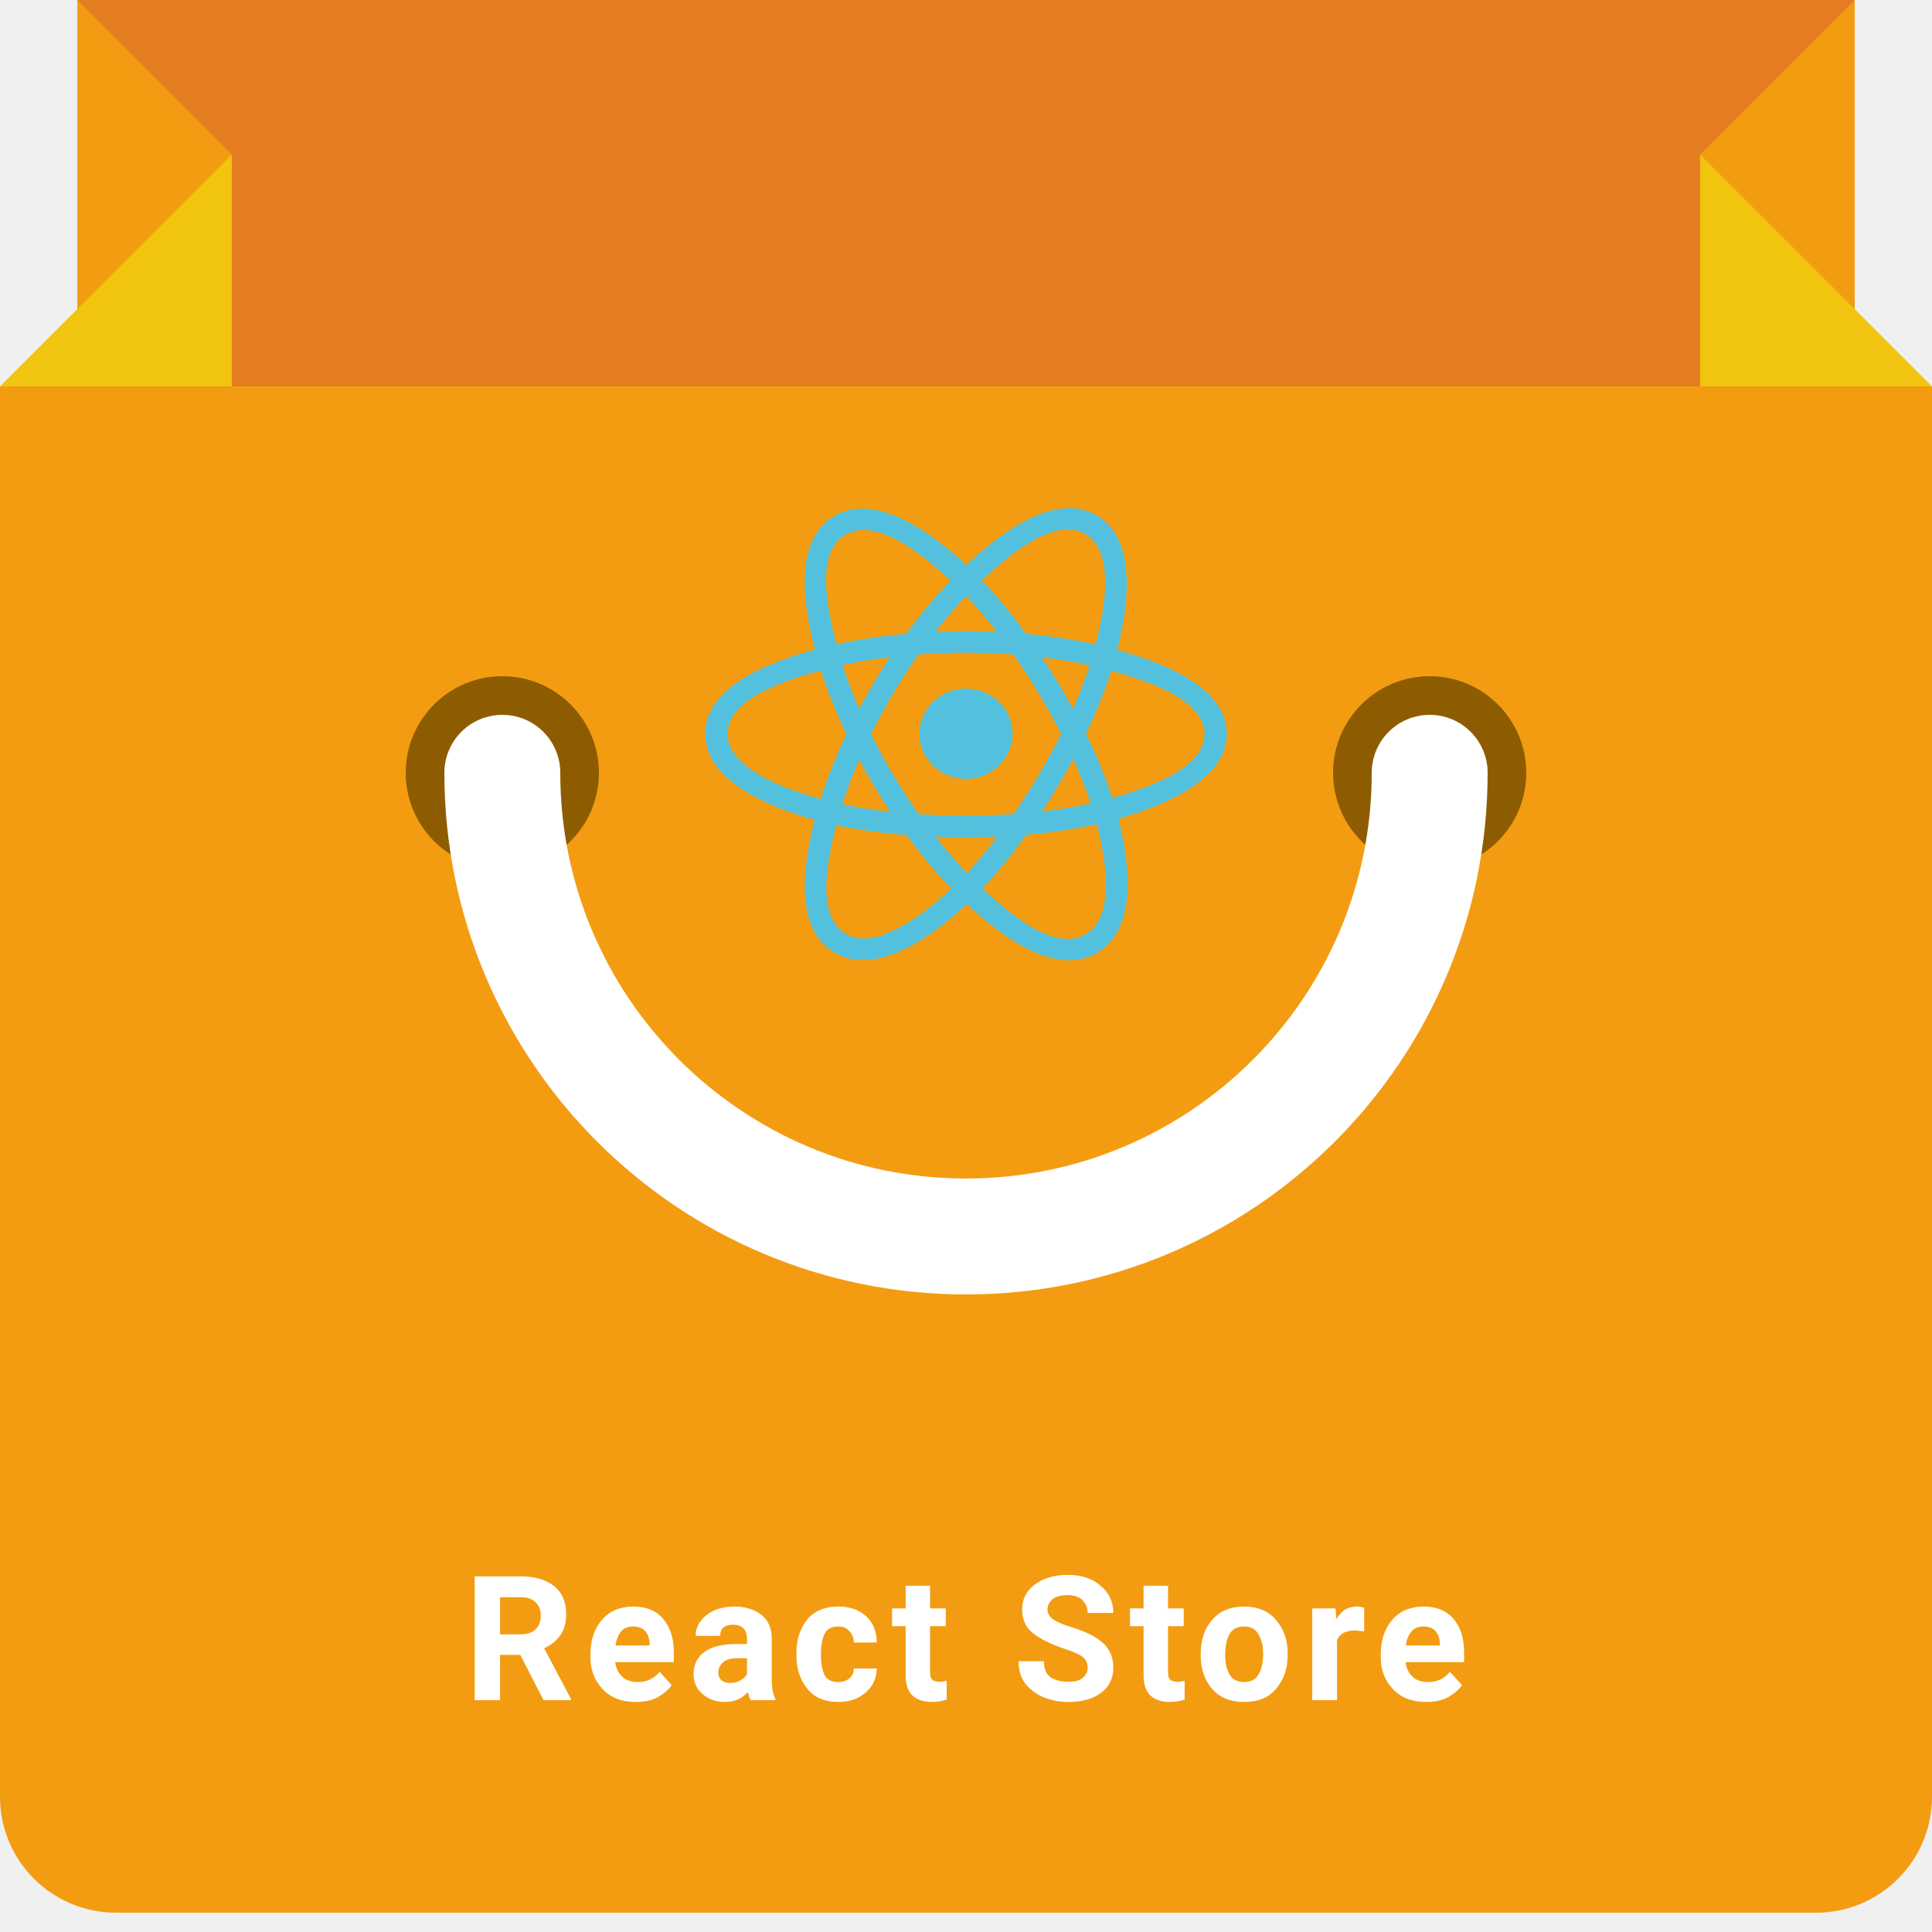
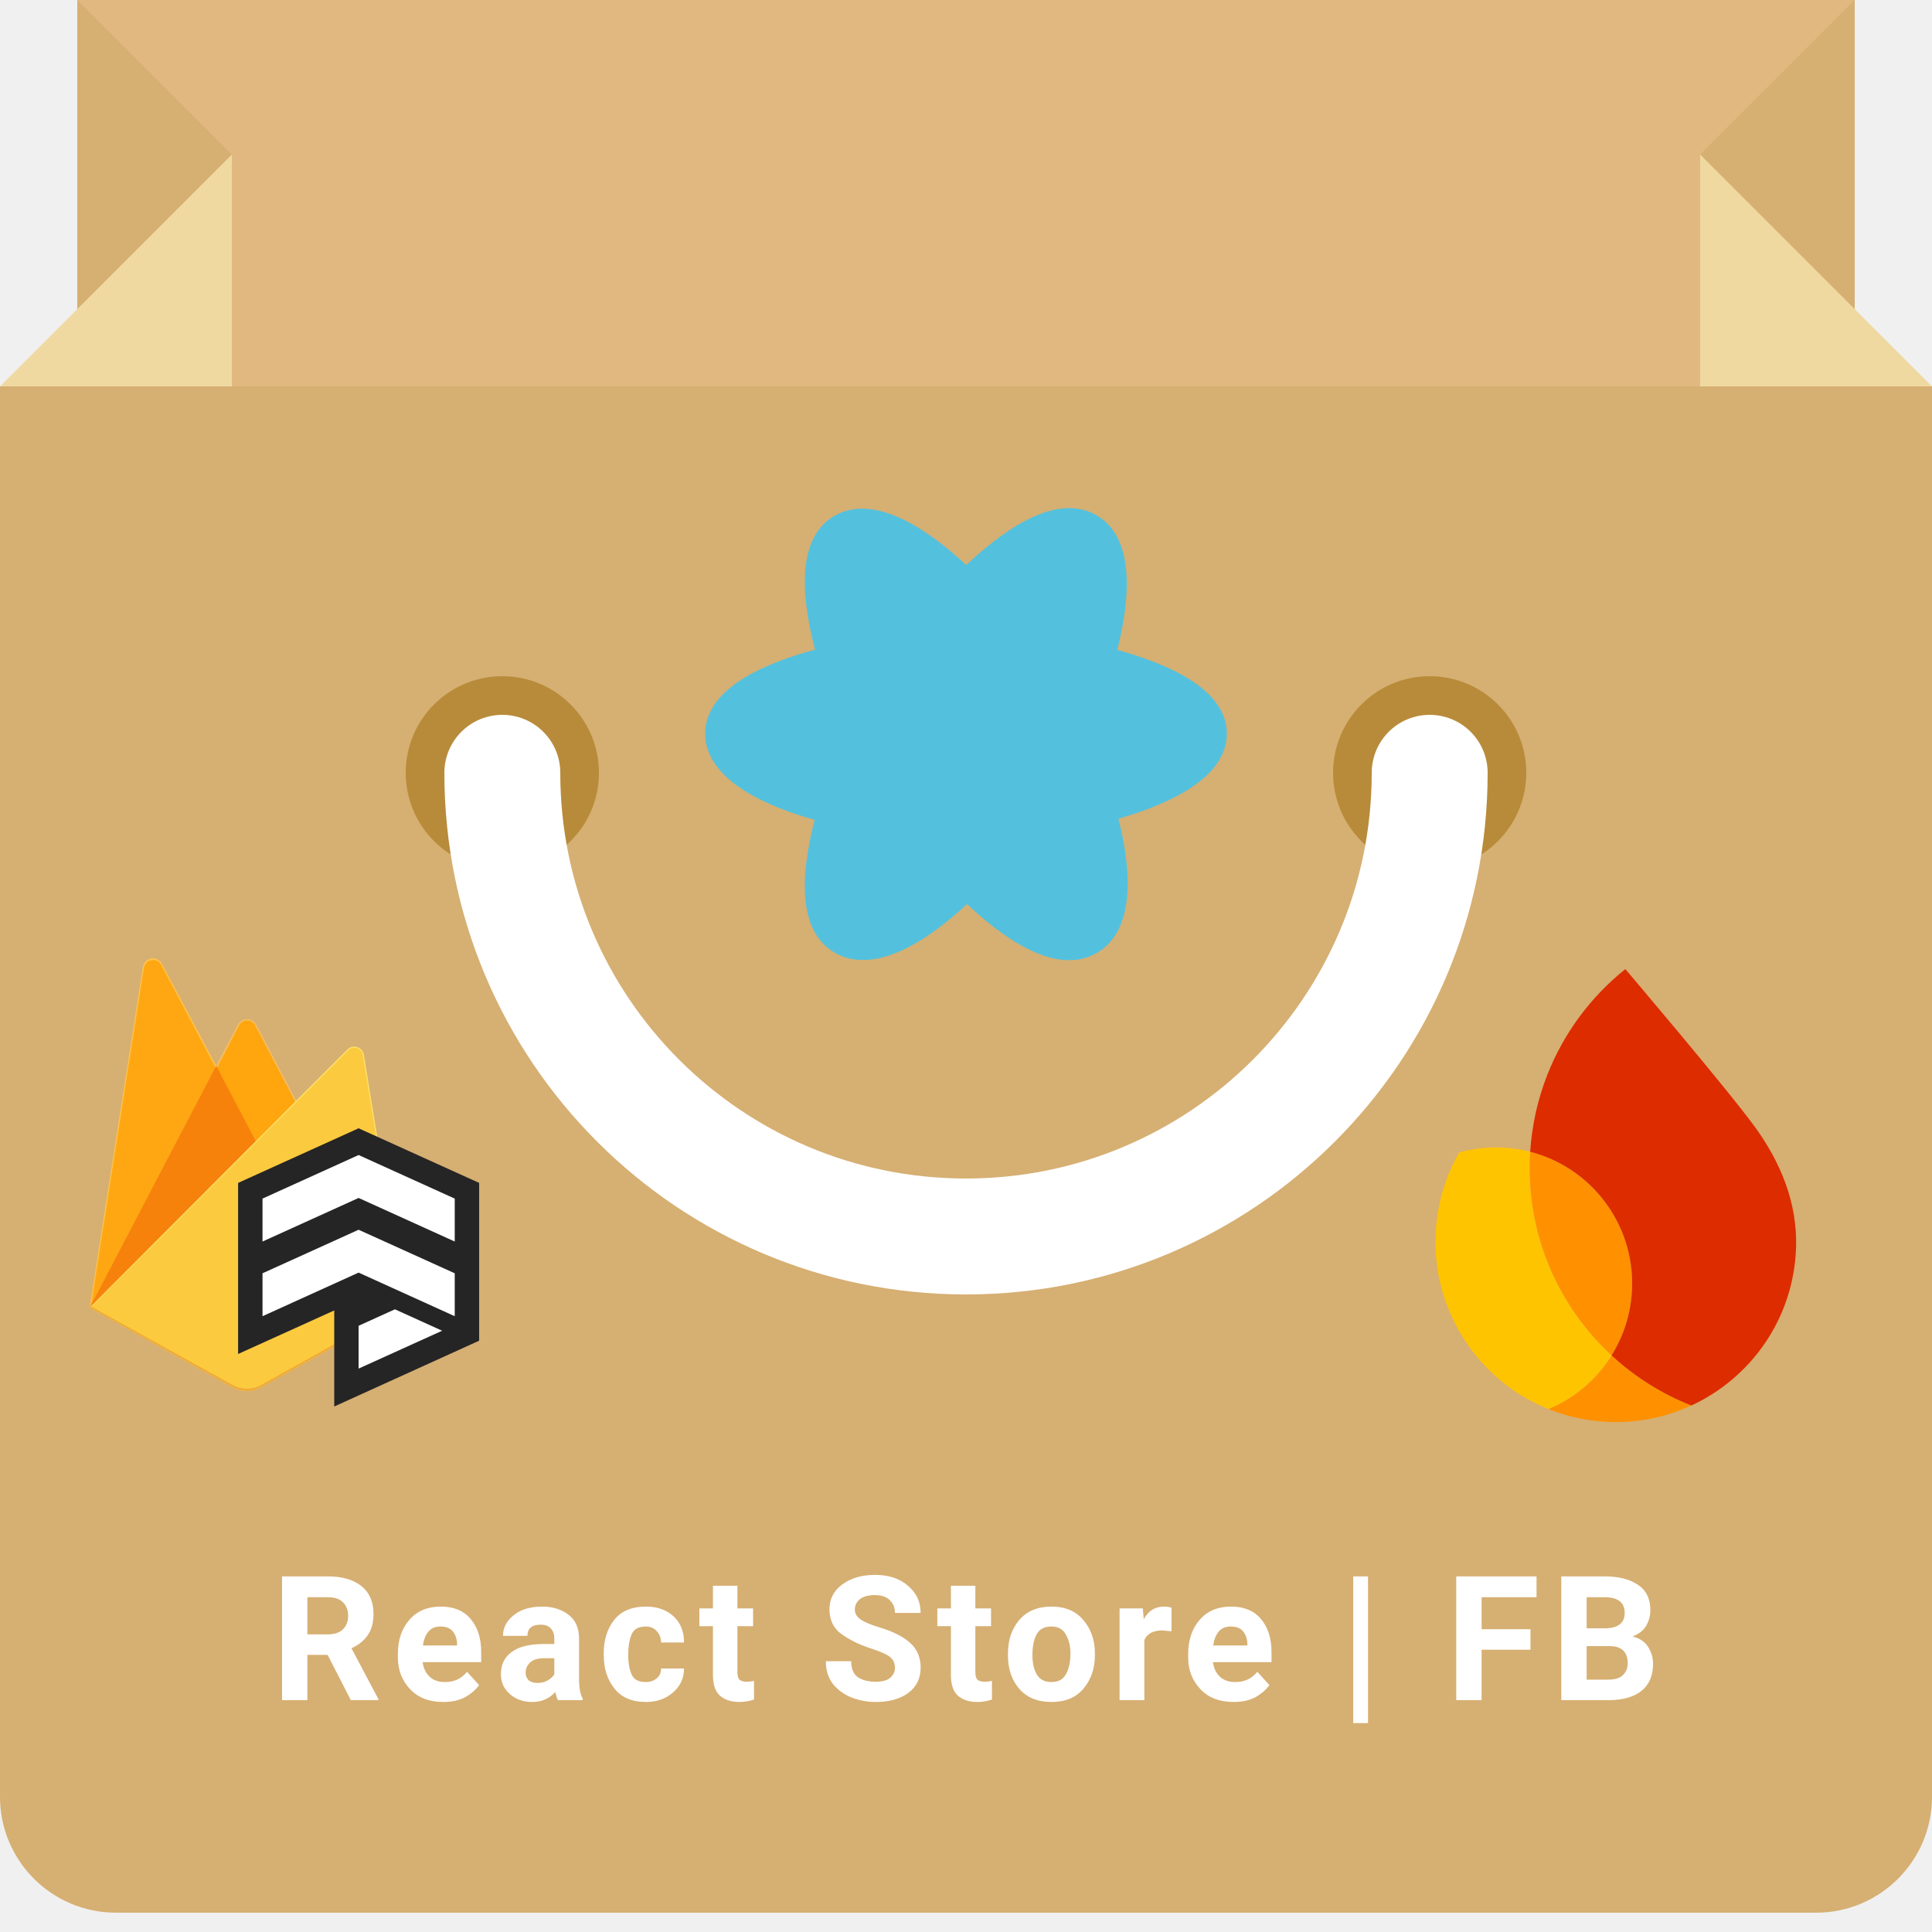
<svg xmlns="http://www.w3.org/2000/svg" width="800" height="800" viewBox="0 0 100 100">
-   <path fill="#F39C12" d="M100 93a6 6 0 0 1-6 6H6a6 6 0 0 1-6-6V20h100v73z" />
-   <path fill="#E57D22" d="M4 0h92v20H4z" />
-   <path fill="#F39C12" d="M96 20h-8V8l8-8zM4 20h8V8L4 0z" />
-   <path fill="#F1C40F" d="M12 8v12H0zm76 0v12h12z" />
-   <circle fill="#8E5C00" cx="26" cy="40" r="5" />
-   <circle fill="#8E5C00" cx="74" cy="40" r="5" />
+   <path fill="#D6AF72" d="M100 93a6 6 0 0 1-6 6H6a6 6 0 0 1-6-6V20h100v73z" />
+   <path fill="#E1B980" d="M4 0h92v20H4z" />
+   <path fill="#D6AF72" d="M96 20h-8V8l8-8zM4 20h8V8L4 0z" />
+   <path fill="#EFD9A0" d="M12 8v12H0zm76 0v12h12z" />
+   <circle fill="#B88B3A" cx="26" cy="40" r="5" />
+   <circle fill="#B88B3A" cx="74" cy="40" r="5" />
  <path stroke="#ffffff" stroke-width="6" stroke-linecap="round" fill="none" d="M74 40c0 13.254-10.745 24-24 24S26 53.255 26 40" />
  <g transform="translate(50,38) scale(0.9) translate(-16,-16)">
    <path d="M18.679 15.976C18.679 14.541 17.48 13.379 16 13.379C14.521 13.379 13.321 14.541 13.321 15.976C13.321 17.41 14.521 18.573 16 18.573C17.48 18.573 18.679 17.41 18.679 15.976Z" fill="#53C1DE" />
-     <path fill-rule="evenodd" clip-rule="evenodd" d="M24.7 11.154C25.266 8.925 25.977 4.791 23.47 3.39C20.975 1.995 17.728 4.668 16.014 6.273C14.304 4.684 10.966 2.022 8.462 3.428C5.968 4.828 6.737 8.893 7.315 11.136C4.988 11.776 1 13.156 1 15.976C1 18.787 4.984 20.289 7.297 20.929C6.717 23.184 5.986 27.191 8.483 28.588C10.997 29.993 14.325 27.395 16.055 25.772C17.781 27.386 20.997 30.002 23.492 28.601C25.996 27.196 25.344 23.118 24.765 20.863C27.007 20.221 31 18.752 31 15.976C31 13.184 26.99 11.792 24.7 11.154ZM24.416 19.667C24.037 18.502 23.524 17.262 22.897 15.982C23.495 14.732 23.988 13.509 24.357 12.351C26.036 12.823 29.718 13.901 29.718 15.976C29.718 18.07 26.185 19.159 24.416 19.667ZM22.85 27.526C20.988 28.571 18.222 26.07 16.948 24.881C17.793 23.984 18.638 22.942 19.462 21.785C20.913 21.66 22.283 21.456 23.526 21.178C23.933 22.773 24.72 26.476 22.85 27.526ZM9.124 27.511C7.261 26.47 8.113 22.895 8.54 21.233C9.768 21.497 11.129 21.686 12.582 21.801C13.412 22.933 14.282 23.974 15.158 24.886C14.075 25.901 10.995 28.557 9.124 27.511ZM2.281 15.976C2.281 13.874 5.942 12.803 7.659 12.333C8.035 13.517 8.527 14.754 9.121 16.006C8.519 17.277 8.02 18.534 7.641 19.732C6.004 19.278 2.281 18.079 2.281 15.976ZM9.104 4.504C10.973 3.454 13.875 6.01 15.116 7.16C14.244 8.068 13.383 9.101 12.56 10.226C11.149 10.353 9.799 10.557 8.557 10.83C8.091 9.021 7.236 5.552 9.104 4.504ZM20.379 11.577C21.337 11.694 22.254 11.85 23.115 12.041C22.856 12.844 22.534 13.684 22.154 14.545C21.604 13.533 21.014 12.542 20.379 11.577ZM16.014 8.048C16.605 8.669 17.197 9.362 17.78 10.114C16.599 10.06 15.415 10.06 14.234 10.114C14.817 9.368 15.414 8.676 16.014 8.048ZM9.857 14.544C9.483 13.686 9.164 12.842 8.903 12.027C9.759 11.842 10.672 11.69 11.623 11.575C10.987 12.537 10.397 13.528 9.857 14.544ZM11.65 20.466C10.668 20.359 9.741 20.215 8.886 20.035C9.15 19.206 9.477 18.343 9.858 17.467C10.406 18.493 11.005 19.494 11.65 20.466ZM16.05 23.991C15.442 23.356 14.836 22.653 14.245 21.897C15.433 21.942 16.623 21.942 17.811 21.891C17.227 22.661 16.637 23.365 16.05 23.991ZM22.167 17.422C22.568 18.308 22.906 19.166 23.174 19.981C22.304 20.173 21.365 20.328 20.376 20.444C21.015 19.461 21.615 18.454 22.167 17.422ZM18.747 20.594C16.93 20.72 15.102 20.719 13.284 20.604C12.251 19.142 11.331 17.603 10.538 16.006C11.328 14.412 12.24 12.876 13.268 11.416C15.088 11.283 16.918 11.282 18.737 11.417C19.756 12.877 20.668 14.409 21.476 15.988C20.677 17.581 19.759 19.12 18.747 20.594ZM22.83 4.467C24.701 5.513 23.868 9.227 23.459 10.843C22.215 10.564 20.863 10.357 19.448 10.228C18.624 9.09 17.77 8.055 16.912 7.159C18.169 5.984 20.978 3.431 22.83 4.467Z" fill="#53C1DE" />
+     <path fill-rule="evenodd" clip-rule="evenodd" d="M24.7 11.154C25.266 8.925 25.977 4.791 23.47 3.39C20.975 1.995 17.728 4.668 16.014 6.273C14.304 4.684 10.966 2.022 8.462 3.428C5.968 4.828 6.737 8.893 7.315 11.136C4.988 11.776 1 13.156 1 15.976C1 18.787 4.984 20.289 7.297 20.929C6.717 23.184 5.986 27.191 8.483 28.588C10.997 29.993 14.325 27.395 16.055 25.772C17.781 27.386 20.997 30.002 23.492 28.601C25.996 27.196 25.344 23.118 24.765 20.863C27.007 20.221 31 18.752 31 15.976C31 13.184 26.99 11.792 24.7 11.154Z" fill="#53C1DE" />
+   </g>
+   <g transform="translate(0,48) scale(0.8)">
+     <path d="M5.8,24.6l.17-.237L13.99,9.149l.017-.161-3.535-6.64a.656.656,0,0,0-1.227.207Z" style="fill:#ffc24a" />
+     <path d="M5.9,24.42l.128-.25L13.965,9.114,10.439,2.448a.6.6,0,0,0-1.133.206Z" style="fill:#ffa712" />
+     <path d="M16.584,14.01l2.632-2.7L16.583,6.289a.678.678,0,0,0-1.195,0L13.981,8.971V9.2Z" style="fill:#f4bd62" />
+     <path d="M16.537,13.9,19.1,11.28,16.537,6.4a.589.589,0,0,0-1.074-.047L14.049,9.082l-.042.139Z" style="fill:#ffa50e" />
+     <polygon points="5.802 24.601 5.879 24.523 6.158 24.41 16.418 14.188 16.548 13.834 13.989 8.956 5.802 24.601" style="fill:#f6820c" />
+     <path d="M16.912,29.756,26.2,24.577,23.546,8.246A.635.635,0,0,0,22.471,7.9L5.8,24.6l9.233,5.155a1.927,1.927,0,0,0,1.878,0" style="fill:#fde068" />
+     <path d="M26.115,24.534,23.483,8.326a.557.557,0,0,0-.967-.353L5.9,24.569l9.131,5.1a1.912,1.912,0,0,0,1.863,0Z" style="fill:#fcca3f" />
+     <path d="M16.912,29.6a1.927,1.927,0,0,1-1.878,0L5.876,24.522,5.8,24.6l9.233,5.155a1.927,1.927,0,0,0,1.878,0L26.2,24.577l-.023-.14Z" style="fill:#eeab37" />
+     <polygon points="23.201 13 15.405 16.534 15.405 27.603 21.625 24.785 21.625 31 31 26.743 31 16.534 23.201 13" style="fill:#252525" />
+     <polygon points="23.201 14.73 16.985 17.549 16.985 20.327 23.201 17.507 29.421 20.327 29.421 17.549 23.201 14.73" style="fill:#fff" />
+     <polygon points="23.201 19.564 16.985 22.381 16.985 25.158 23.201 22.337 29.421 25.158 29.421 22.381 23.201 19.564" style="fill:#fff" />
+     <polygon points="28.606 26.098 25.551 24.712 23.201 25.778 23.201 28.548 28.606 26.098" style="fill:#fff" />
+   </g>
+   <g transform="translate(74,50) scale(0.12)">
+     <path d="M51.227 191.109C59.403 194.399 68.273 196.352 77.586 196.677C90.19 197.117 102.175 194.511 112.89 189.561C100.041 184.513 88.404 177.131 78.473 167.952C72.035 178.26 62.514 186.401 51.227 191.109Z" fill="#FF9100" />
+     <path d="M78.471 167.955C55.801 146.988 42.048 116.641 43.21 83.356C43.248 82.275 43.305 81.195 43.371 80.115C39.311 79.065 35.072 78.424 30.71 78.272C24.466 78.053 18.419 78.828 12.711 80.436C6.659 91.037 3.007 103.2 2.552 116.228C1.378 149.852 21.725 179.231 51.226 191.112C62.512 186.404 72.033 178.272 78.471 167.955Z" fill="#FFC400" />
+     <path d="M78.472 167.954C83.743 159.519 86.939 149.63 87.311 138.976C88.289 110.95 69.449 86.841 43.373 80.114C43.306 81.194 43.249 82.274 43.211 83.355C42.049 116.64 55.801 146.987 78.472 167.954Z" fill="#FF9100" />
+     <path d="M84.394 1.335C69.543 13.233 57.816 28.921 50.721 46.994C46.658 57.345 44.106 68.465 43.36 80.121C69.436 86.848 88.277 110.957 87.299 138.983C86.926 149.637 83.721 159.516 78.46 167.961C88.391 177.149 100.028 184.522 112.877 189.57C138.667 177.649 156.965 151.996 158.025 121.654C158.711 101.995 151.158 84.474 140.485 69.685C129.214 54.044 84.394 1.335 84.394 1.335Z" fill="#DD2C00" />
  </g>
  <text x="50" y="88" text-anchor="middle" font-family="Segoe UI, Roboto, Arial, sans-serif" font-weight="700" font-size="9" fill="#ffffff" letter-spacing=".5">
-     React Store
+     React Store | FB
  </text>
</svg>
